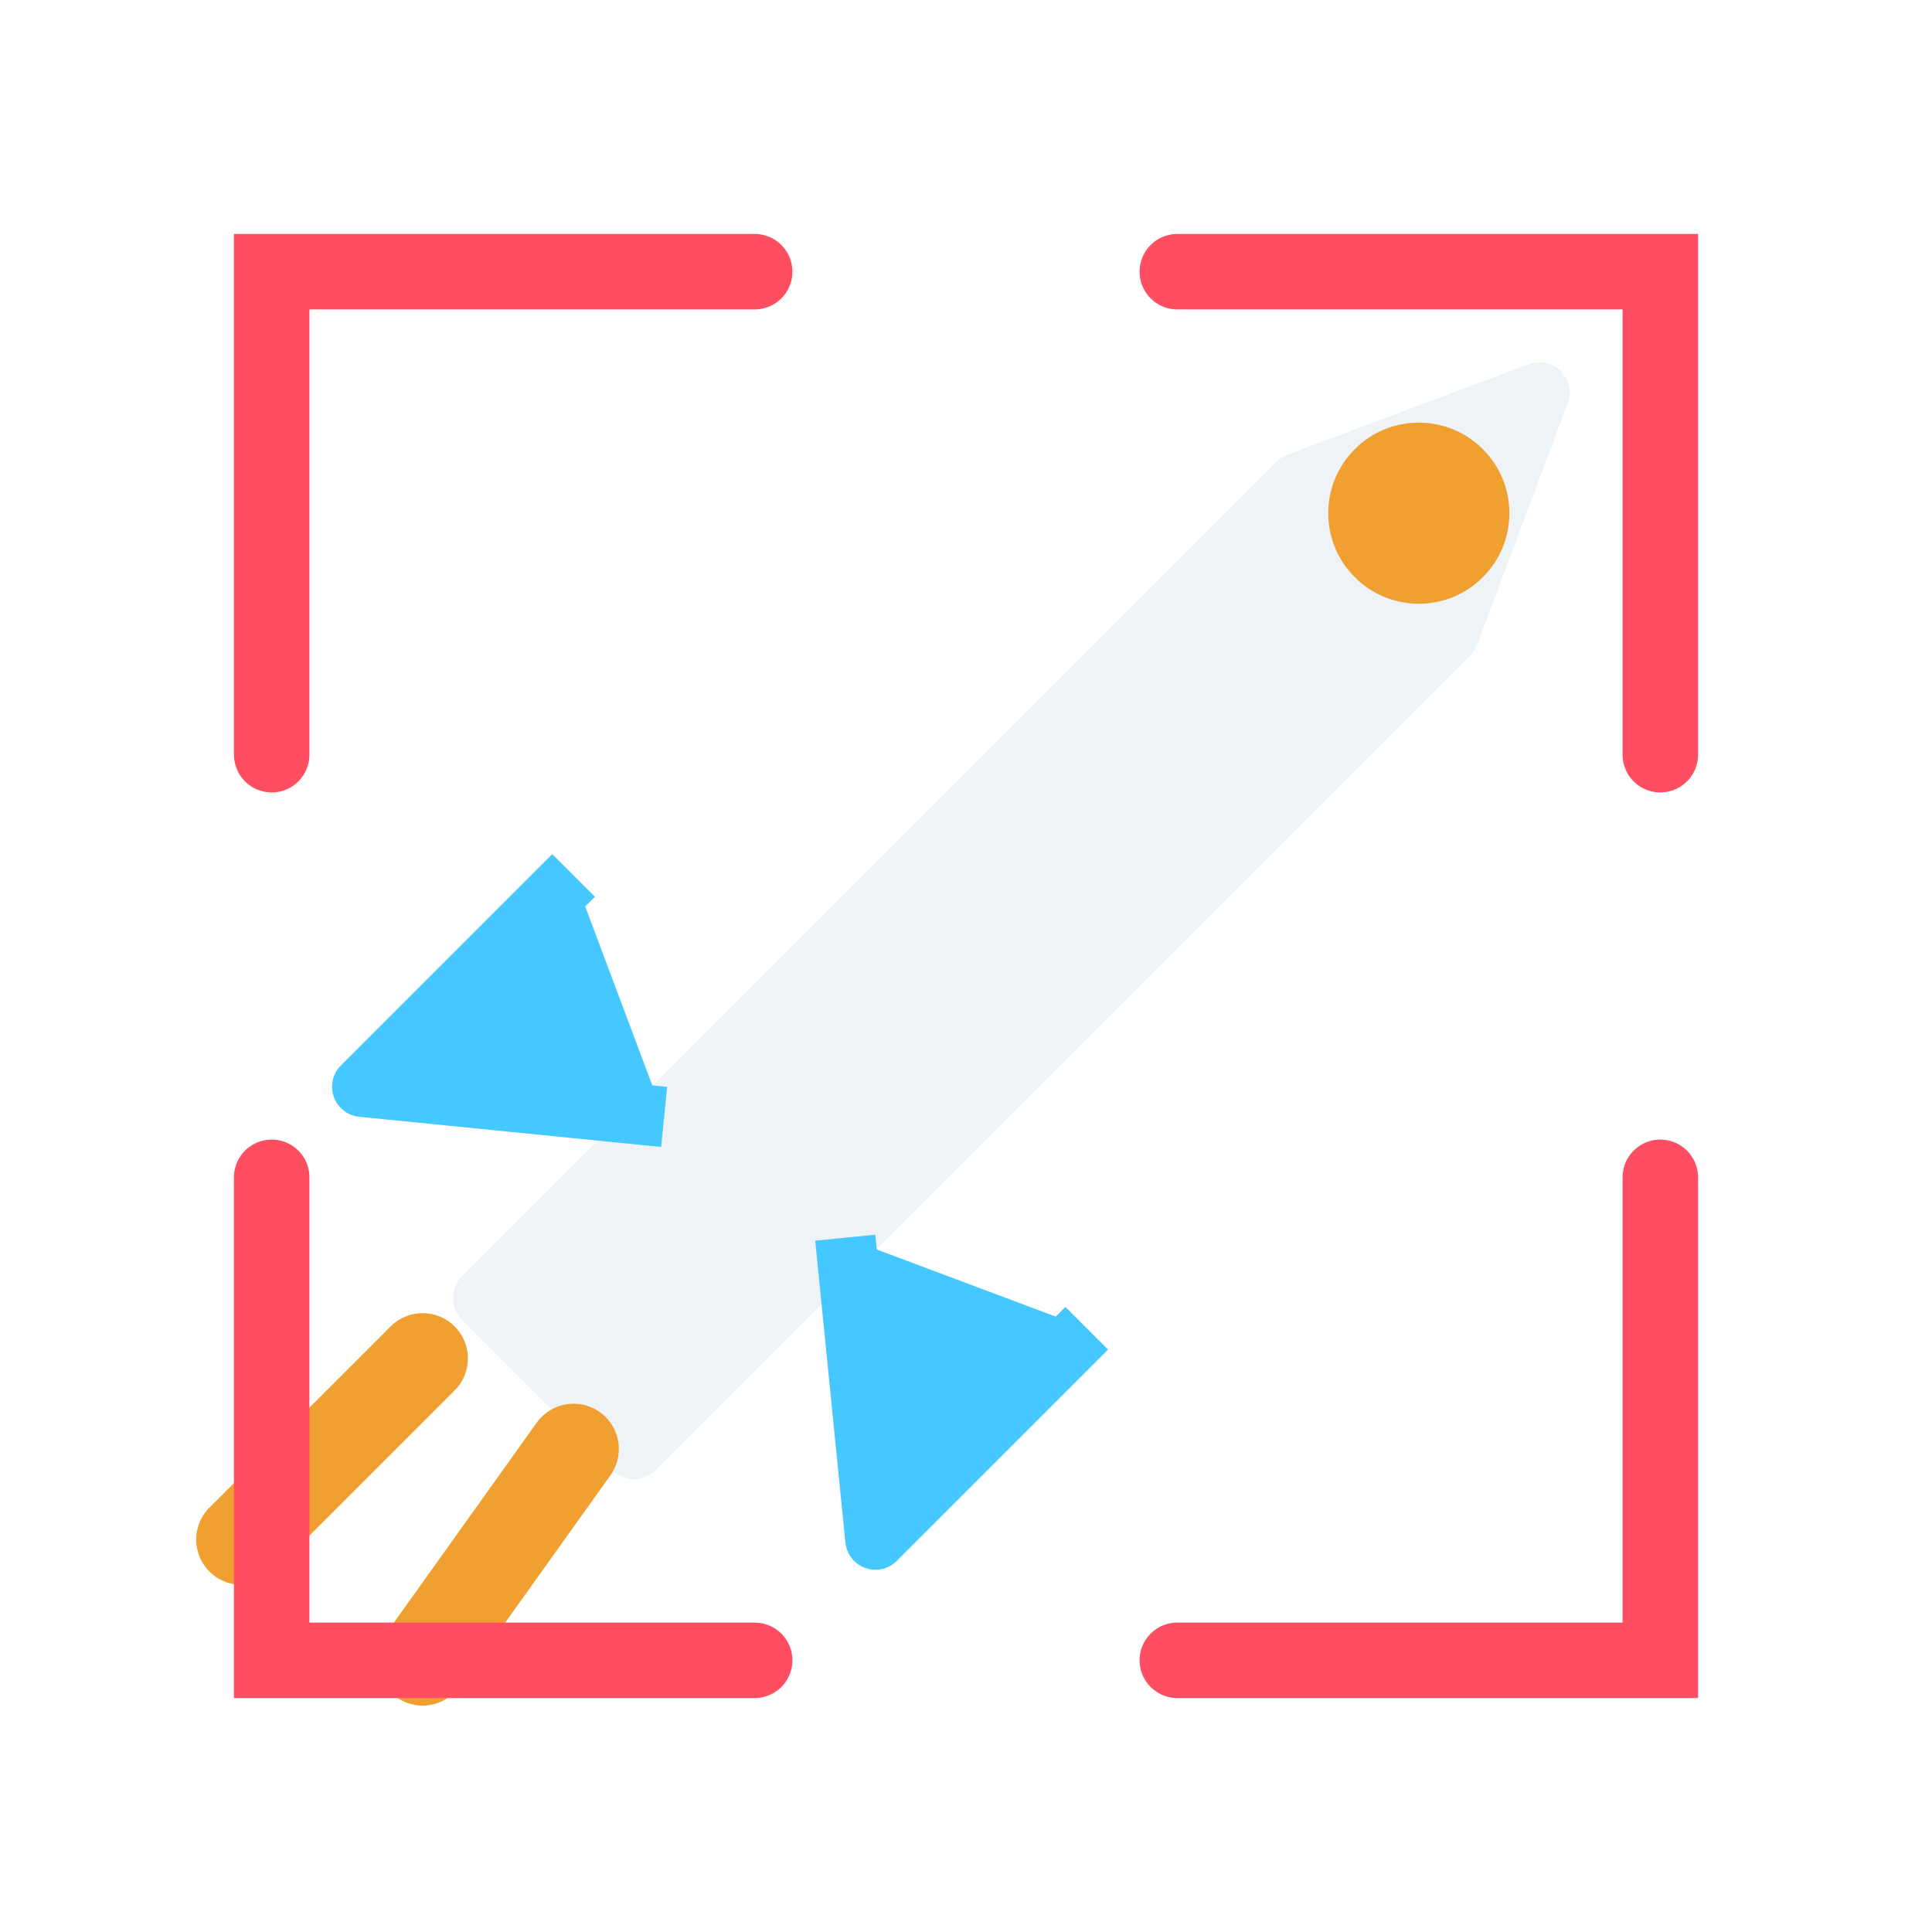
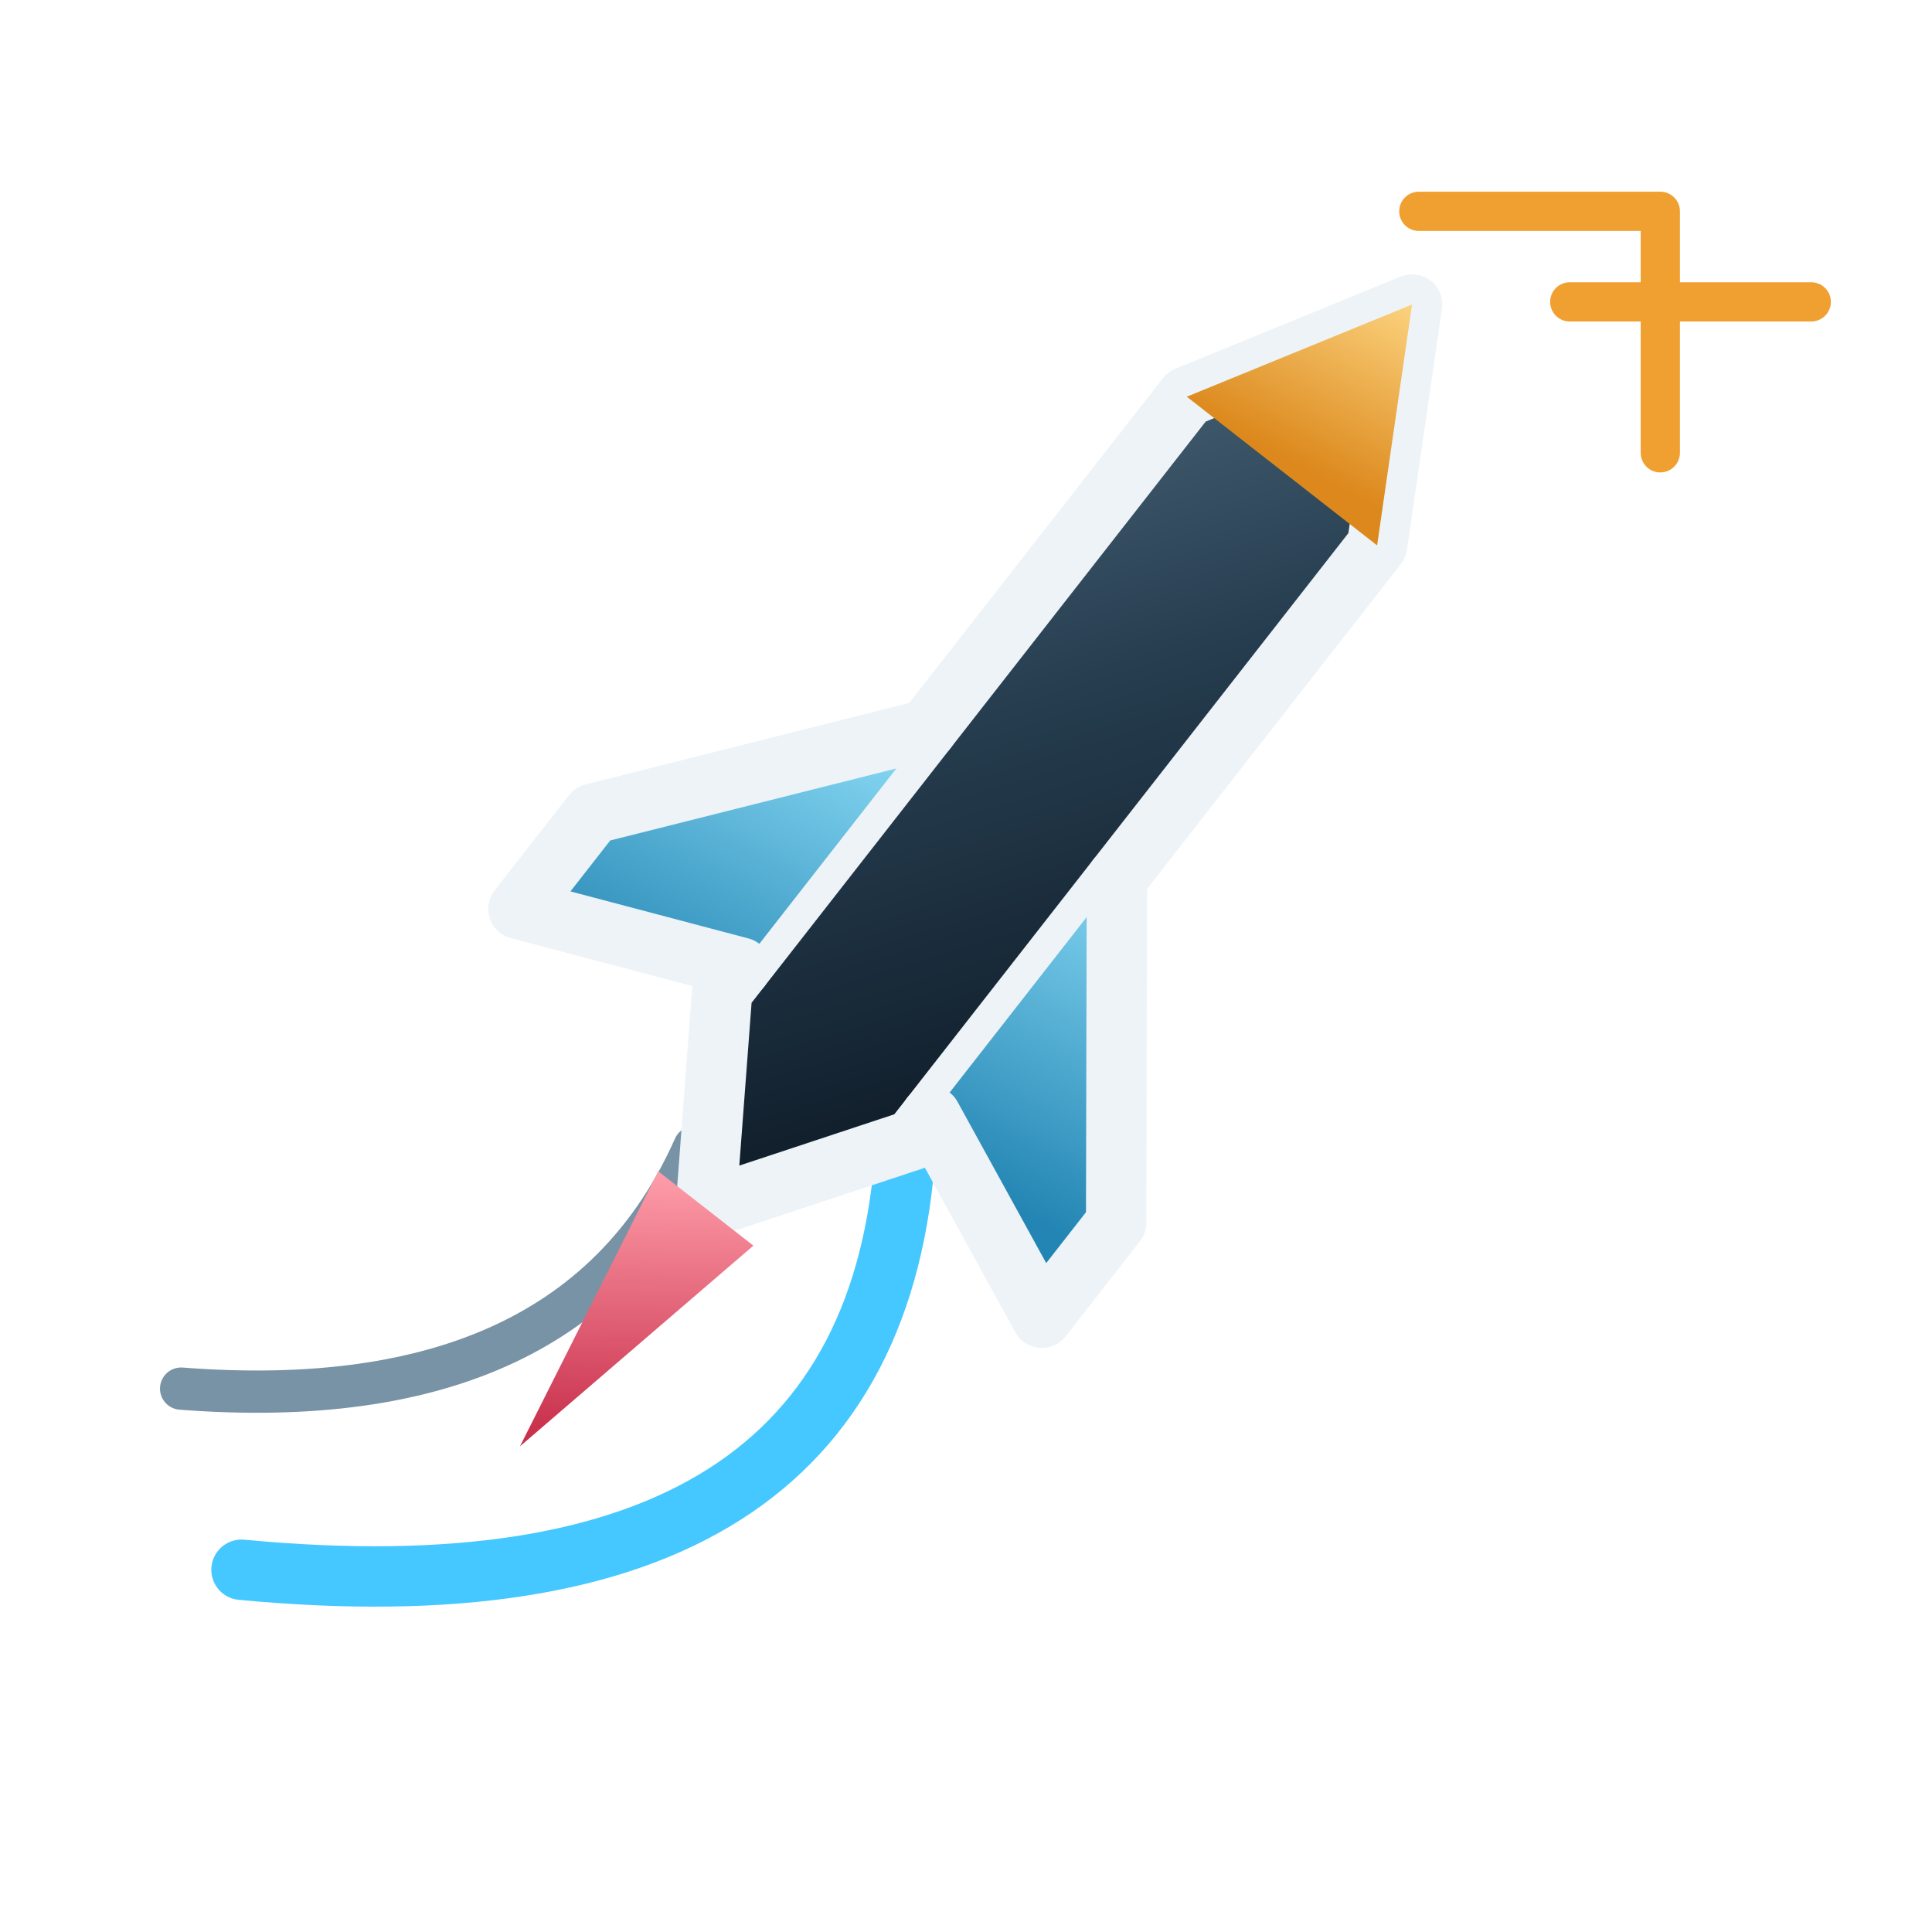
- <svg xmlns="http://www.w3.org/2000/svg" viewBox="0 0 64 64" role="img" aria-label="Guided missile mechanics">
-   <path d="m16 43 27-27 8-3-3 8-27 27Z" fill="#edf3f7" stroke="#edf3f7" stroke-width="2" stroke-linejoin="round" />
-   <path d="m22 37-10-1 7-7m9 12 1 10 7-7" fill="#45c7ff" stroke="#45c7ff" stroke-width="2" stroke-linejoin="round" />
-   <path d="m14 45-6 6m11-3-5 7" stroke="#f0a030" stroke-width="3" stroke-linecap="round" />
-   <path d="M39 9h16v16M55 39v16H39M25 55H9V39M9 25V9h16" fill="none" stroke="#ff4d62" stroke-width="2.5" stroke-linecap="round" />
-   <circle cx="47" cy="17" r="3" fill="#f0a030" />
+ <svg xmlns="http://www.w3.org/2000/svg" viewBox="0 0 64 64" role="img" aria-label="Guided missile and flight path">
+   <defs>
+     <linearGradient id="steel" x2=".3" y2="1">
+       <stop stop-color="#4d687b" />
+       <stop offset=".5" stop-color="#263e50" />
+       <stop offset="1" stop-color="#12202d" />
+     </linearGradient>
+     <linearGradient id="cyan" x2=".3" y2="1">
+       <stop stop-color="#99e7ff" />
+       <stop offset="1" stop-color="#2385b3" />
+     </linearGradient>
+     <linearGradient id="amber" x2=".2" y2="1">
+       <stop stop-color="#ffda88" />
+       <stop offset="1" stop-color="#dc881c" />
+     </linearGradient>
+     <linearGradient id="red" x2=".3" y2="1">
+       <stop stop-color="#ff9eaa" />
+       <stop offset="1" stop-color="#c9304c" />
+     </linearGradient>
+   </defs>
+   <g stroke-linecap="round" stroke-linejoin="round">
+     <path d="M8 52Q29 54 30 38" fill="none" stroke="#45c7ff" stroke-width="2" />
+     <path d="M6 46Q19 47 23 38" fill="none" stroke="#7893a5" stroke-width="1.4" />
+     <g transform="rotate(38 32 29)">
+       <path d="M28 12 32 5 36 12V37L32 43 28 37Z" fill="url(#steel)" stroke="#edf3f7" stroke-width="2" />
+       <path d="M28 12 32 5 36 12Z" fill="url(#amber)" stroke="none" stroke-width="2" />
+       <path d="M28 26 21 35V39L28 36M36 26 43 35V39L36 36" fill="url(#cyan)" stroke="#edf3f7" stroke-width="2" />
+       <path d="M30 43 32 53 34 43" fill="url(#red)" stroke="none" stroke-width="2" />
+     </g>
+     <path d="M47 7H55V15M52 10H60" fill="none" stroke="#f0a030" stroke-width="1.3" />
+   </g>
</svg>
